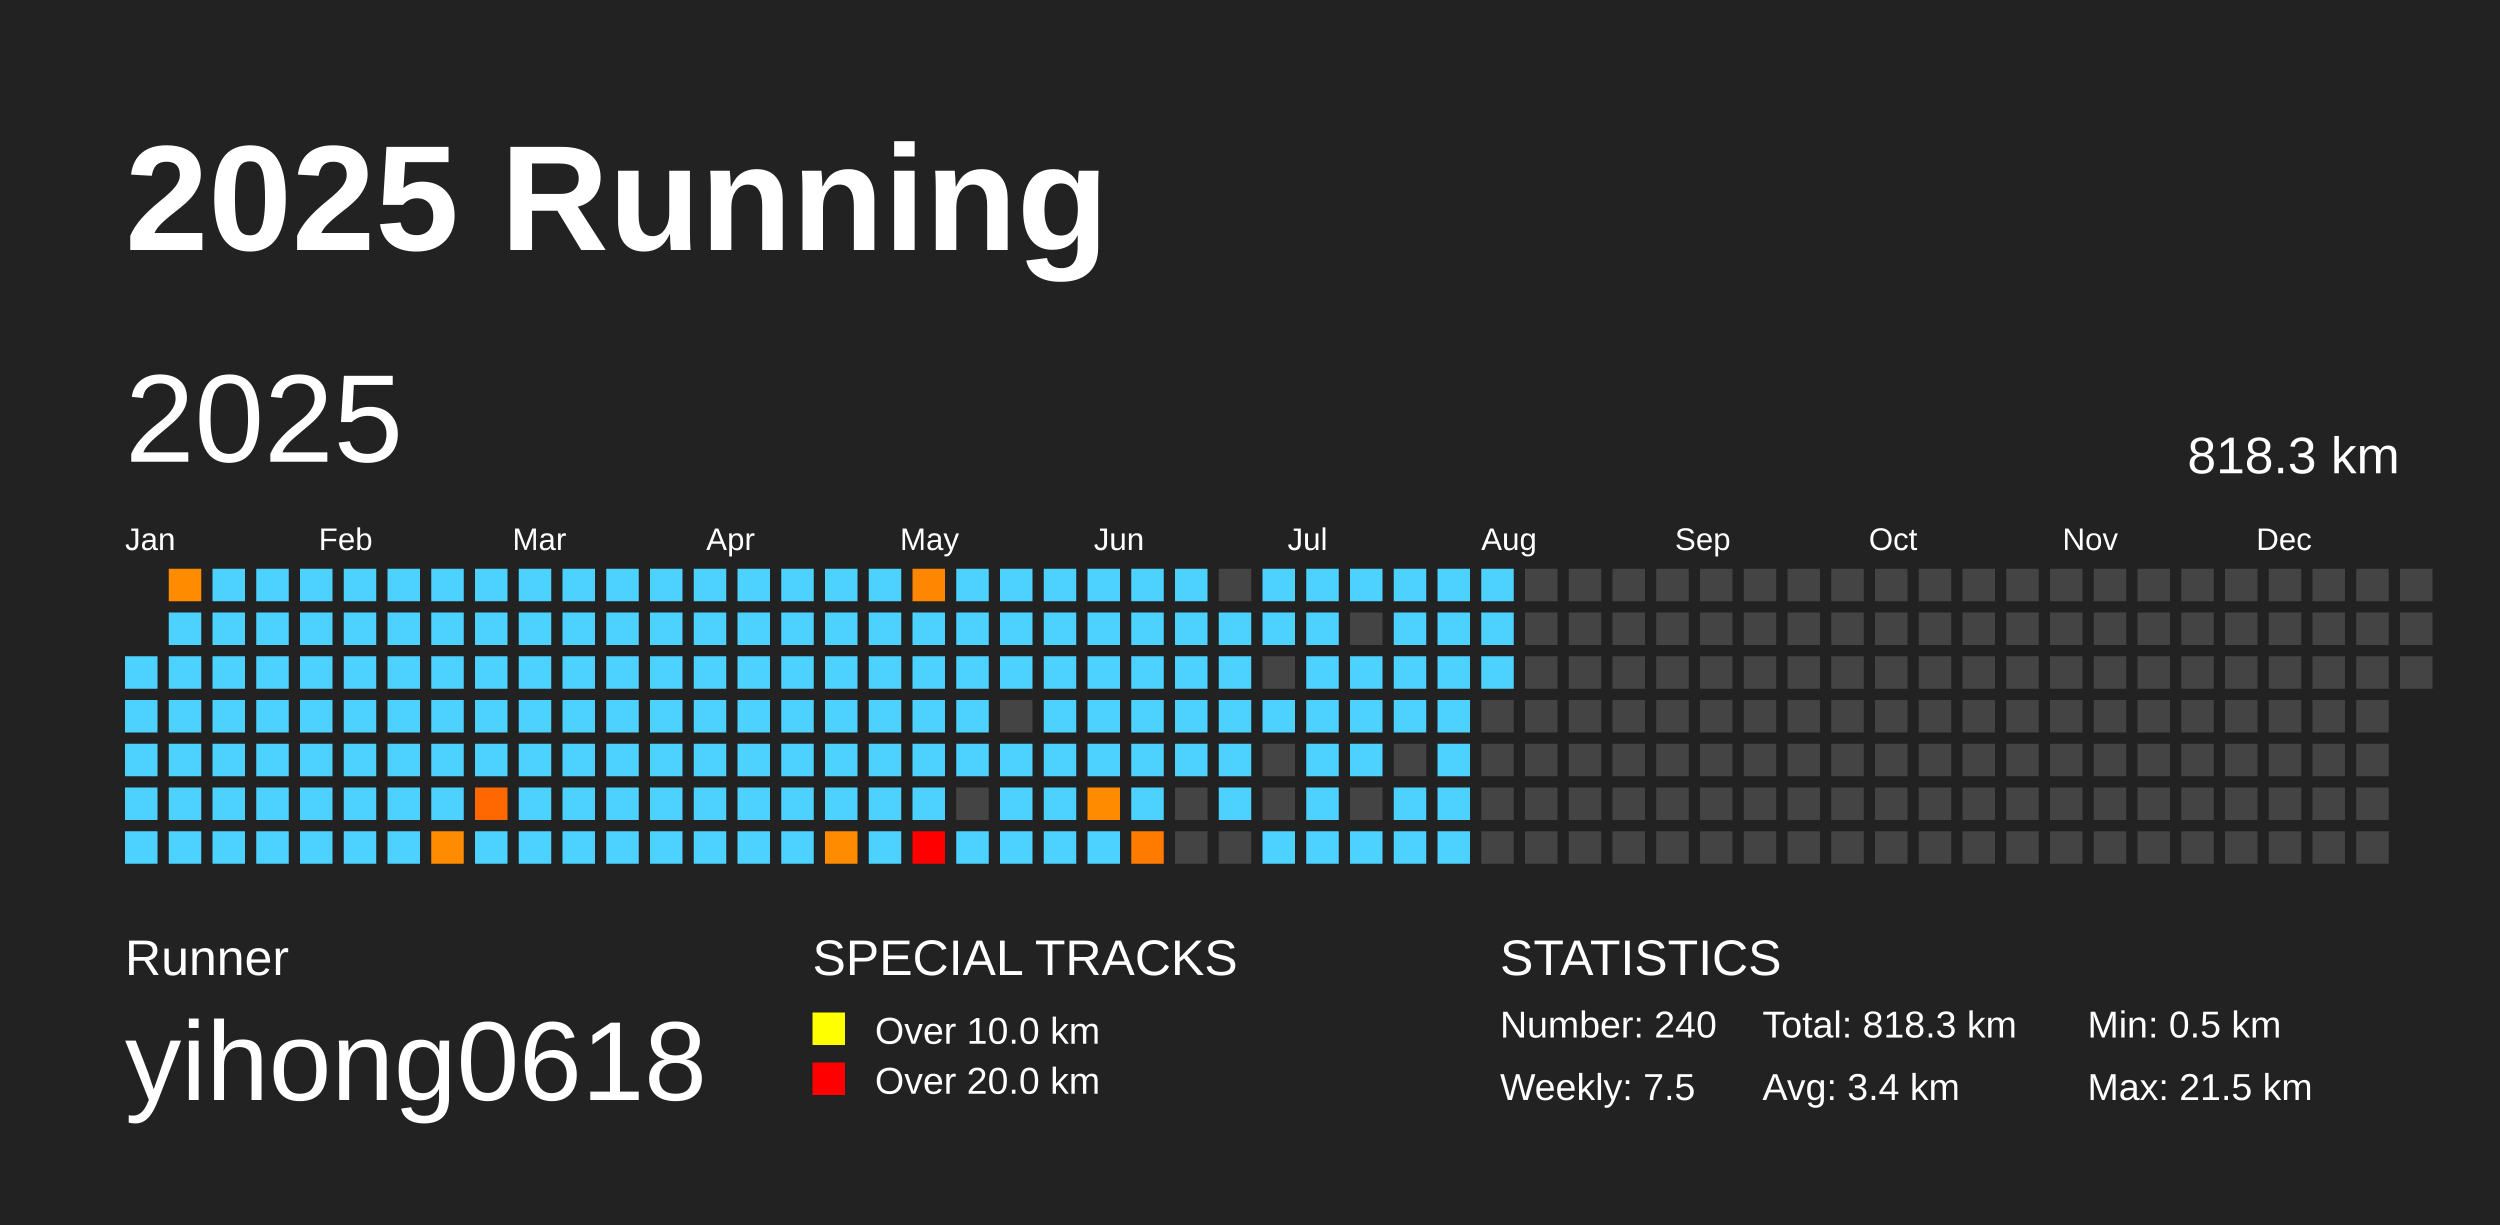
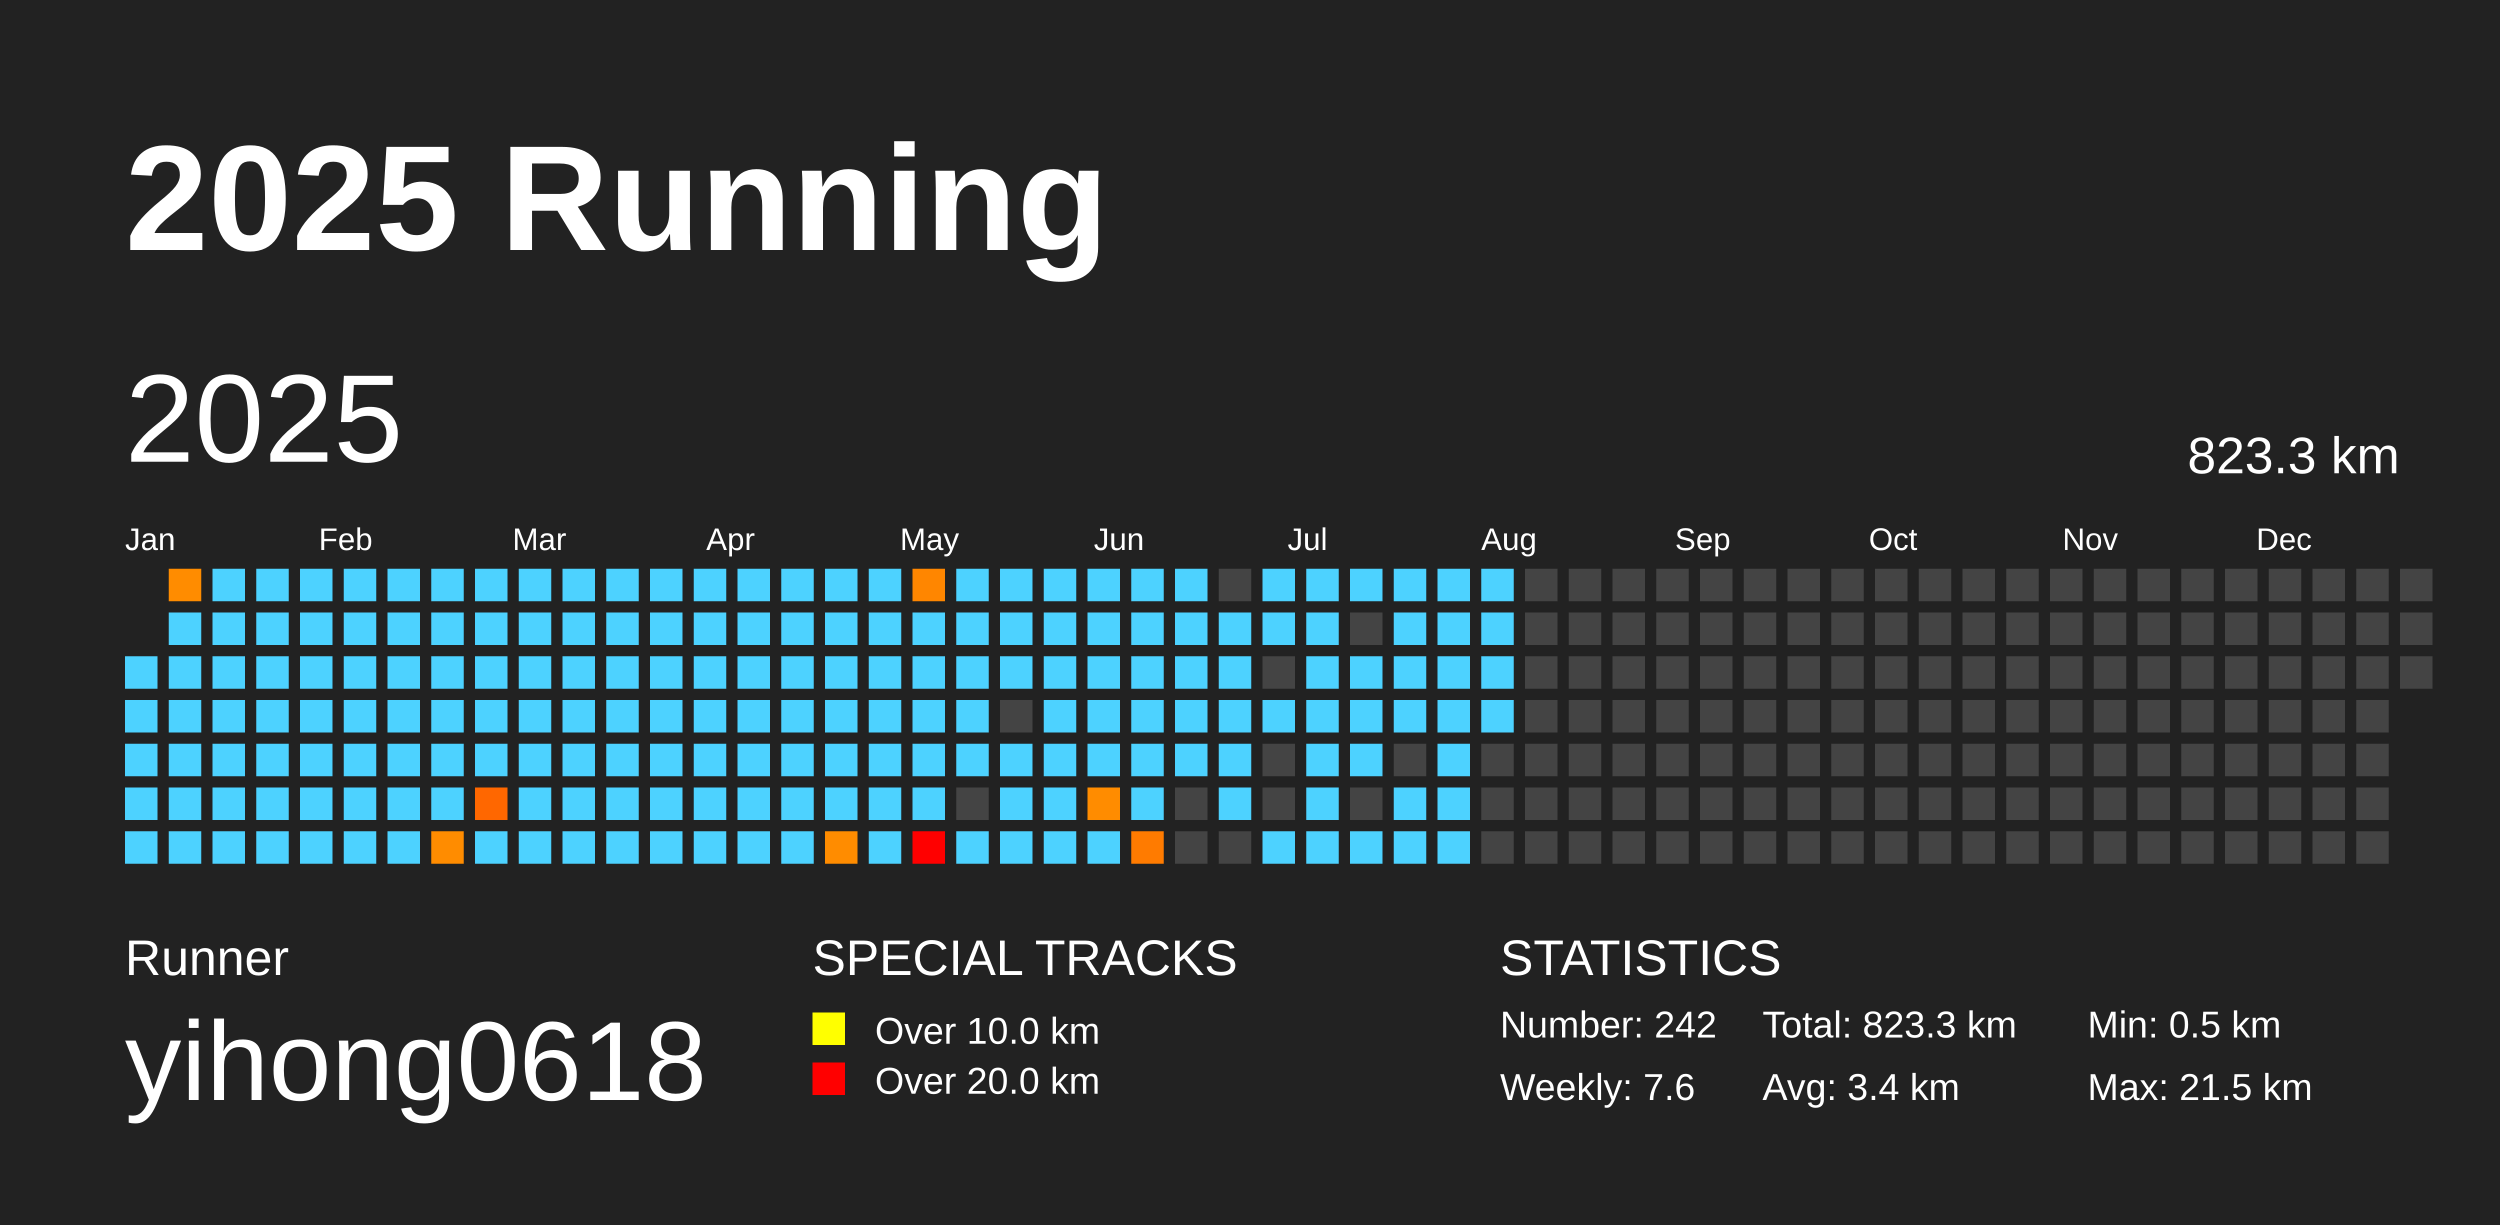
<svg xmlns="http://www.w3.org/2000/svg" baseProfile="full" height="98mm" version="1.1" viewBox="0,0,200,98" width="200mm">
  <defs />
  <rect fill="#222222" height="98" width="200" x="0" y="0" />
  <text fill="#FFFFFF" style="font-size:12px; font-family:Arial; font-weight:bold;" x="10" y="20">2025 Running</text>
  <text fill="#FFFFFF" style="font-size:4px; font-family:Arial" x="10" y="78">Runner</text>
  <text fill="#FFFFFF" style="font-size:9px; font-family:Arial" x="10" y="88">yihong0618</text>
  <text fill="#FFFFFF" style="font-size:4px; font-family:Arial" x="65" y="78">SPECIAL TRACKS</text>
  <rect fill="yellow" height="2.6" width="2.6" x="65" y="81" />
  <text fill="#FFFFFF" style="font-size:3px; font-family:Arial" x="70" y="83.5">Over 10.0 km</text>
  <rect fill="red" height="2.6" width="2.6" x="65" y="85" />
  <text fill="#FFFFFF" style="font-size:3px; font-family:Arial" x="70" y="87.5">Over 20.0 km</text>
  <text fill="#FFFFFF" style="font-size:4px; font-family:Arial" x="120" y="78">STATISTICS</text>
-   <text fill="#FFFFFF" style="font-size:3px; font-family:Arial" x="120" y="83">Number: 240</text>
-   <text fill="#FFFFFF" style="font-size:3px; font-family:Arial" x="120" y="88">Weekly: 7.5</text>
-   <text fill="#FFFFFF" style="font-size:3px; font-family:Arial" x="141" y="83">Total: 818.3 km</text>
+   <text fill="#FFFFFF" style="font-size:3px; font-family:Arial" x="120" y="83">Number: 242</text>
+   <text fill="#FFFFFF" style="font-size:3px; font-family:Arial" x="120" y="88">Weekly: 7.6</text>
+   <text fill="#FFFFFF" style="font-size:3px; font-family:Arial" x="141" y="83">Total: 823.3 km</text>
  <text fill="#FFFFFF" style="font-size:3px; font-family:Arial" x="141" y="88">Avg: 3.4 km</text>
  <text fill="#FFFFFF" style="font-size:3px; font-family:Arial" x="167" y="83">Min: 0.5 km</text>
  <text fill="#FFFFFF" style="font-size:3px; font-family:Arial" x="167" y="88">Max: 21.5 km</text>
  <text dominant-baseline="hanging" fill="#FFFFFF" style="font-size:10.0px; font-family:Arial;" x="10" y="30">2025</text>
-   <text dominant-baseline="hanging" fill="#FFFFFF" style="font-size:4.125px; font-family:Arial;" x="175" y="35">818.3 km</text>
+   <text dominant-baseline="hanging" fill="#FFFFFF" style="font-size:4.125px; font-family:Arial;" x="175" y="35">823.3 km</text>
  <text fill="#FFFFFF" style="font-size:2.5px; font-family:Arial" x="10.0" y="44">Jan</text>
  <text fill="#FFFFFF" style="font-size:2.5px; font-family:Arial" x="25.5" y="44">Feb</text>
  <text fill="#FFFFFF" style="font-size:2.5px; font-family:Arial" x="41.0" y="44">Mar</text>
  <text fill="#FFFFFF" style="font-size:2.5px; font-family:Arial" x="56.5" y="44">Apr</text>
  <text fill="#FFFFFF" style="font-size:2.5px; font-family:Arial" x="72.0" y="44">May</text>
  <text fill="#FFFFFF" style="font-size:2.5px; font-family:Arial" x="87.5" y="44">Jun</text>
  <text fill="#FFFFFF" style="font-size:2.5px; font-family:Arial" x="103.0" y="44">Jul</text>
  <text fill="#FFFFFF" style="font-size:2.5px; font-family:Arial" x="118.5" y="44">Aug</text>
  <text fill="#FFFFFF" style="font-size:2.5px; font-family:Arial" x="134.0" y="44">Sep</text>
  <text fill="#FFFFFF" style="font-size:2.5px; font-family:Arial" x="149.5" y="44">Oct</text>
  <text fill="#FFFFFF" style="font-size:2.5px; font-family:Arial" x="165.0" y="44">Nov</text>
  <text fill="#FFFFFF" style="font-size:2.5px; font-family:Arial" x="180.5" y="44">Dec</text>
  <rect fill="#4dd2ff" height="2.6" width="2.6" x="10.0" y="52.5" />
  <rect fill="#4dd2ff" height="2.6" width="2.6" x="10.0" y="56.0" />
  <rect fill="#4dd2ff" height="2.6" width="2.6" x="10.0" y="59.5" />
  <rect fill="#4dd2ff" height="2.6" width="2.6" x="10.0" y="63.0" />
  <rect fill="#4dd2ff" height="2.6" width="2.6" x="10.0" y="66.5" />
  <rect fill="#ff8c00" height="2.6" width="2.6" x="13.5" y="45.5" />
  <rect fill="#4dd2ff" height="2.6" width="2.6" x="13.5" y="49.0" />
  <rect fill="#4dd2ff" height="2.6" width="2.6" x="13.5" y="52.5" />
  <rect fill="#4dd2ff" height="2.6" width="2.6" x="13.5" y="56.0" />
  <rect fill="#4dd2ff" height="2.6" width="2.6" x="13.5" y="59.5" />
  <rect fill="#4dd2ff" height="2.6" width="2.6" x="13.5" y="63.0" />
  <rect fill="#4dd2ff" height="2.6" width="2.6" x="13.5" y="66.5" />
  <rect fill="#4dd2ff" height="2.6" width="2.6" x="17.0" y="45.5" />
  <rect fill="#4dd2ff" height="2.6" width="2.6" x="17.0" y="49.0" />
  <rect fill="#4dd2ff" height="2.6" width="2.6" x="17.0" y="52.5" />
  <rect fill="#4dd2ff" height="2.6" width="2.6" x="17.0" y="56.0" />
  <rect fill="#4dd2ff" height="2.6" width="2.6" x="17.0" y="59.5" />
  <rect fill="#4dd2ff" height="2.6" width="2.6" x="17.0" y="63.0" />
  <rect fill="#4dd2ff" height="2.6" width="2.6" x="17.0" y="66.5" />
  <rect fill="#4dd2ff" height="2.6" width="2.6" x="20.5" y="45.5" />
  <rect fill="#4dd2ff" height="2.6" width="2.6" x="20.5" y="49.0" />
  <rect fill="#4dd2ff" height="2.6" width="2.6" x="20.5" y="52.5" />
  <rect fill="#4dd2ff" height="2.6" width="2.6" x="20.5" y="56.0" />
  <rect fill="#4dd2ff" height="2.6" width="2.6" x="20.5" y="59.5" />
  <rect fill="#4dd2ff" height="2.6" width="2.6" x="20.5" y="63.0" />
  <rect fill="#4dd2ff" height="2.6" width="2.6" x="20.5" y="66.5" />
  <rect fill="#4dd2ff" height="2.6" width="2.6" x="24.0" y="45.5" />
  <rect fill="#4dd2ff" height="2.6" width="2.6" x="24.0" y="49.0" />
  <rect fill="#4dd2ff" height="2.6" width="2.6" x="24.0" y="52.5" />
  <rect fill="#4dd2ff" height="2.6" width="2.6" x="24.0" y="56.0" />
  <rect fill="#4dd2ff" height="2.6" width="2.6" x="24.0" y="59.5" />
  <rect fill="#4dd2ff" height="2.6" width="2.6" x="24.0" y="63.0" />
  <rect fill="#4dd2ff" height="2.6" width="2.6" x="24.0" y="66.5" />
  <rect fill="#4dd2ff" height="2.6" width="2.6" x="27.5" y="45.5" />
  <rect fill="#4dd2ff" height="2.6" width="2.6" x="27.5" y="49.0" />
  <rect fill="#4dd2ff" height="2.6" width="2.6" x="27.5" y="52.5" />
  <rect fill="#4dd2ff" height="2.6" width="2.6" x="27.5" y="56.0" />
  <rect fill="#4dd2ff" height="2.6" width="2.6" x="27.5" y="59.5" />
  <rect fill="#4dd2ff" height="2.6" width="2.6" x="27.5" y="63.0" />
  <rect fill="#4dd2ff" height="2.6" width="2.6" x="27.5" y="66.5" />
  <rect fill="#4dd2ff" height="2.6" width="2.6" x="31.0" y="45.5" />
  <rect fill="#4dd2ff" height="2.6" width="2.6" x="31.0" y="49.0" />
  <rect fill="#4dd2ff" height="2.6" width="2.6" x="31.0" y="52.5" />
  <rect fill="#4dd2ff" height="2.6" width="2.6" x="31.0" y="56.0" />
  <rect fill="#4dd2ff" height="2.6" width="2.6" x="31.0" y="59.5" />
  <rect fill="#4dd2ff" height="2.6" width="2.6" x="31.0" y="63.0" />
  <rect fill="#4dd2ff" height="2.6" width="2.6" x="31.0" y="66.5" />
  <rect fill="#4dd2ff" height="2.6" width="2.6" x="34.5" y="45.5" />
  <rect fill="#4dd2ff" height="2.6" width="2.6" x="34.5" y="49.0" />
  <rect fill="#4dd2ff" height="2.6" width="2.6" x="34.5" y="52.5" />
  <rect fill="#4dd2ff" height="2.6" width="2.6" x="34.5" y="56.0" />
  <rect fill="#4dd2ff" height="2.6" width="2.6" x="34.5" y="59.5" />
  <rect fill="#4dd2ff" height="2.6" width="2.6" x="34.5" y="63.0" />
  <rect fill="#ff8c00" height="2.6" width="2.6" x="34.5" y="66.5" />
  <rect fill="#4dd2ff" height="2.6" width="2.6" x="38.0" y="45.5" />
  <rect fill="#4dd2ff" height="2.6" width="2.6" x="38.0" y="49.0" />
  <rect fill="#4dd2ff" height="2.6" width="2.6" x="38.0" y="52.5" />
  <rect fill="#4dd2ff" height="2.6" width="2.6" x="38.0" y="56.0" />
  <rect fill="#4dd2ff" height="2.6" width="2.6" x="38.0" y="59.5" />
  <rect fill="#ff6700" height="2.6" width="2.6" x="38.0" y="63.0" />
  <rect fill="#4dd2ff" height="2.6" width="2.6" x="38.0" y="66.5" />
  <rect fill="#4dd2ff" height="2.6" width="2.6" x="41.5" y="45.5" />
  <rect fill="#4dd2ff" height="2.6" width="2.6" x="41.5" y="49.0" />
  <rect fill="#4dd2ff" height="2.6" width="2.6" x="41.5" y="52.5" />
  <rect fill="#4dd2ff" height="2.6" width="2.6" x="41.5" y="56.0" />
  <rect fill="#4dd2ff" height="2.6" width="2.6" x="41.5" y="59.5" />
  <rect fill="#4dd2ff" height="2.6" width="2.6" x="41.5" y="63.0" />
  <rect fill="#4dd2ff" height="2.6" width="2.6" x="41.5" y="66.5" />
  <rect fill="#4dd2ff" height="2.6" width="2.6" x="45.0" y="45.5" />
  <rect fill="#4dd2ff" height="2.6" width="2.6" x="45.0" y="49.0" />
  <rect fill="#4dd2ff" height="2.6" width="2.6" x="45.0" y="52.5" />
  <rect fill="#4dd2ff" height="2.6" width="2.6" x="45.0" y="56.0" />
  <rect fill="#4dd2ff" height="2.6" width="2.6" x="45.0" y="59.5" />
  <rect fill="#4dd2ff" height="2.6" width="2.6" x="45.0" y="63.0" />
  <rect fill="#4dd2ff" height="2.6" width="2.6" x="45.0" y="66.5" />
  <rect fill="#4dd2ff" height="2.6" width="2.6" x="48.5" y="45.5" />
  <rect fill="#4dd2ff" height="2.6" width="2.6" x="48.5" y="49.0" />
  <rect fill="#4dd2ff" height="2.6" width="2.6" x="48.5" y="52.5" />
  <rect fill="#4dd2ff" height="2.6" width="2.6" x="48.5" y="56.0" />
  <rect fill="#4dd2ff" height="2.6" width="2.6" x="48.5" y="59.5" />
  <rect fill="#4dd2ff" height="2.6" width="2.6" x="48.5" y="63.0" />
  <rect fill="#4dd2ff" height="2.6" width="2.6" x="48.5" y="66.5" />
  <rect fill="#4dd2ff" height="2.6" width="2.6" x="52.0" y="45.5" />
  <rect fill="#4dd2ff" height="2.6" width="2.6" x="52.0" y="49.0" />
  <rect fill="#4dd2ff" height="2.6" width="2.6" x="52.0" y="52.5" />
  <rect fill="#4dd2ff" height="2.6" width="2.6" x="52.0" y="56.0" />
  <rect fill="#4dd2ff" height="2.6" width="2.6" x="52.0" y="59.5" />
  <rect fill="#4dd2ff" height="2.6" width="2.6" x="52.0" y="63.0" />
  <rect fill="#4dd2ff" height="2.6" width="2.6" x="52.0" y="66.5" />
  <rect fill="#4dd2ff" height="2.6" width="2.6" x="55.5" y="45.5" />
  <rect fill="#4dd2ff" height="2.6" width="2.6" x="55.5" y="49.0" />
  <rect fill="#4dd2ff" height="2.6" width="2.6" x="55.5" y="52.5" />
  <rect fill="#4dd2ff" height="2.6" width="2.6" x="55.5" y="56.0" />
  <rect fill="#4dd2ff" height="2.6" width="2.6" x="55.5" y="59.5" />
  <rect fill="#4dd2ff" height="2.6" width="2.6" x="55.5" y="63.0" />
  <rect fill="#4dd2ff" height="2.6" width="2.6" x="55.5" y="66.5" />
  <rect fill="#4dd2ff" height="2.6" width="2.6" x="59.0" y="45.5" />
  <rect fill="#4dd2ff" height="2.6" width="2.6" x="59.0" y="49.0" />
  <rect fill="#4dd2ff" height="2.6" width="2.6" x="59.0" y="52.5" />
  <rect fill="#4dd2ff" height="2.6" width="2.6" x="59.0" y="56.0" />
  <rect fill="#4dd2ff" height="2.6" width="2.6" x="59.0" y="59.5" />
  <rect fill="#4dd2ff" height="2.6" width="2.6" x="59.0" y="63.0" />
  <rect fill="#4dd2ff" height="2.6" width="2.6" x="59.0" y="66.5" />
  <rect fill="#4dd2ff" height="2.6" width="2.6" x="62.5" y="45.5" />
  <rect fill="#4dd2ff" height="2.6" width="2.6" x="62.5" y="49.0" />
  <rect fill="#4dd2ff" height="2.6" width="2.6" x="62.5" y="52.5" />
  <rect fill="#4dd2ff" height="2.6" width="2.6" x="62.5" y="56.0" />
  <rect fill="#4dd2ff" height="2.6" width="2.6" x="62.5" y="59.5" />
  <rect fill="#4dd2ff" height="2.6" width="2.6" x="62.5" y="63.0" />
  <rect fill="#4dd2ff" height="2.6" width="2.6" x="62.5" y="66.5" />
  <rect fill="#4dd2ff" height="2.6" width="2.6" x="66.0" y="45.5" />
  <rect fill="#4dd2ff" height="2.6" width="2.6" x="66.0" y="49.0" />
  <rect fill="#4dd2ff" height="2.6" width="2.6" x="66.0" y="52.5" />
  <rect fill="#4dd2ff" height="2.6" width="2.6" x="66.0" y="56.0" />
  <rect fill="#4dd2ff" height="2.6" width="2.6" x="66.0" y="59.5" />
  <rect fill="#4dd2ff" height="2.6" width="2.6" x="66.0" y="63.0" />
  <rect fill="#ff8c00" height="2.6" width="2.6" x="66.0" y="66.5" />
  <rect fill="#4dd2ff" height="2.6" width="2.6" x="69.5" y="45.5" />
  <rect fill="#4dd2ff" height="2.6" width="2.6" x="69.5" y="49.0" />
  <rect fill="#4dd2ff" height="2.6" width="2.6" x="69.5" y="52.5" />
  <rect fill="#4dd2ff" height="2.6" width="2.6" x="69.5" y="56.0" />
  <rect fill="#4dd2ff" height="2.6" width="2.6" x="69.5" y="59.5" />
  <rect fill="#4dd2ff" height="2.6" width="2.6" x="69.5" y="63.0" />
  <rect fill="#4dd2ff" height="2.6" width="2.6" x="69.5" y="66.5" />
  <rect fill="#ff8600" height="2.6" width="2.6" x="73.0" y="45.5" />
  <rect fill="#4dd2ff" height="2.6" width="2.6" x="73.0" y="49.0" />
  <rect fill="#4dd2ff" height="2.6" width="2.6" x="73.0" y="52.5" />
  <rect fill="#4dd2ff" height="2.6" width="2.6" x="73.0" y="56.0" />
  <rect fill="#4dd2ff" height="2.6" width="2.6" x="73.0" y="59.5" />
  <rect fill="#4dd2ff" height="2.6" width="2.6" x="73.0" y="63.0" />
  <rect fill="red" height="2.6" width="2.6" x="73.0" y="66.5" />
  <rect fill="#4dd2ff" height="2.6" width="2.6" x="76.5" y="45.5" />
  <rect fill="#4dd2ff" height="2.6" width="2.6" x="76.5" y="49.0" />
  <rect fill="#4dd2ff" height="2.6" width="2.6" x="76.5" y="52.5" />
  <rect fill="#4dd2ff" height="2.6" width="2.6" x="76.5" y="56.0" />
  <rect fill="#4dd2ff" height="2.6" width="2.6" x="76.5" y="59.5" />
  <rect fill="#444444" height="2.6" width="2.6" x="76.5" y="63.0" />
  <rect fill="#4dd2ff" height="2.6" width="2.6" x="76.5" y="66.5" />
  <rect fill="#4dd2ff" height="2.6" width="2.6" x="80.0" y="45.5" />
  <rect fill="#4dd2ff" height="2.6" width="2.6" x="80.0" y="49.0" />
  <rect fill="#4dd2ff" height="2.6" width="2.6" x="80.0" y="52.5" />
  <rect fill="#444444" height="2.6" width="2.6" x="80.0" y="56.0" />
  <rect fill="#4dd2ff" height="2.6" width="2.6" x="80.0" y="59.5" />
  <rect fill="#4dd2ff" height="2.6" width="2.6" x="80.0" y="63.0" />
  <rect fill="#4dd2ff" height="2.6" width="2.6" x="80.0" y="66.5" />
  <rect fill="#4dd2ff" height="2.6" width="2.6" x="83.5" y="45.5" />
  <rect fill="#4dd2ff" height="2.6" width="2.6" x="83.5" y="49.0" />
  <rect fill="#4dd2ff" height="2.6" width="2.6" x="83.5" y="52.5" />
  <rect fill="#4dd2ff" height="2.6" width="2.6" x="83.5" y="56.0" />
  <rect fill="#4dd2ff" height="2.6" width="2.6" x="83.5" y="59.5" />
  <rect fill="#4dd2ff" height="2.6" width="2.6" x="83.5" y="63.0" />
  <rect fill="#4dd2ff" height="2.6" width="2.6" x="83.5" y="66.5" />
  <rect fill="#4dd2ff" height="2.6" width="2.6" x="87.0" y="45.5" />
  <rect fill="#4dd2ff" height="2.6" width="2.6" x="87.0" y="49.0" />
  <rect fill="#4dd2ff" height="2.6" width="2.6" x="87.0" y="52.5" />
  <rect fill="#4dd2ff" height="2.6" width="2.6" x="87.0" y="56.0" />
  <rect fill="#4dd2ff" height="2.6" width="2.6" x="87.0" y="59.5" />
  <rect fill="#ff8c00" height="2.6" width="2.6" x="87.0" y="63.0" />
  <rect fill="#4dd2ff" height="2.6" width="2.6" x="87.0" y="66.5" />
  <rect fill="#4dd2ff" height="2.6" width="2.6" x="90.5" y="45.5" />
  <rect fill="#4dd2ff" height="2.6" width="2.6" x="90.5" y="49.0" />
  <rect fill="#4dd2ff" height="2.6" width="2.6" x="90.5" y="52.5" />
  <rect fill="#4dd2ff" height="2.6" width="2.6" x="90.5" y="56.0" />
  <rect fill="#4dd2ff" height="2.6" width="2.6" x="90.5" y="59.5" />
  <rect fill="#4dd2ff" height="2.6" width="2.6" x="90.5" y="63.0" />
  <rect fill="#ff7b00" height="2.6" width="2.6" x="90.5" y="66.5" />
  <rect fill="#4dd2ff" height="2.6" width="2.6" x="94.0" y="45.5" />
  <rect fill="#4dd2ff" height="2.6" width="2.6" x="94.0" y="49.0" />
  <rect fill="#4dd2ff" height="2.6" width="2.6" x="94.0" y="52.5" />
  <rect fill="#4dd2ff" height="2.6" width="2.6" x="94.0" y="56.0" />
  <rect fill="#4dd2ff" height="2.6" width="2.6" x="94.0" y="59.5" />
  <rect fill="#444444" height="2.6" width="2.6" x="94.0" y="63.0" />
  <rect fill="#444444" height="2.6" width="2.6" x="94.0" y="66.5" />
  <rect fill="#444444" height="2.6" width="2.6" x="97.5" y="45.5" />
  <rect fill="#4dd2ff" height="2.6" width="2.6" x="97.5" y="49.0" />
  <rect fill="#4dd2ff" height="2.6" width="2.6" x="97.5" y="52.5" />
  <rect fill="#4dd2ff" height="2.6" width="2.6" x="97.5" y="56.0" />
  <rect fill="#4dd2ff" height="2.6" width="2.6" x="97.5" y="59.5" />
  <rect fill="#4dd2ff" height="2.6" width="2.6" x="97.5" y="63.0" />
  <rect fill="#444444" height="2.6" width="2.6" x="97.5" y="66.5" />
  <rect fill="#4dd2ff" height="2.6" width="2.6" x="101.0" y="45.5" />
  <rect fill="#4dd2ff" height="2.6" width="2.6" x="101.0" y="49.0" />
  <rect fill="#444444" height="2.6" width="2.6" x="101.0" y="52.5" />
  <rect fill="#4dd2ff" height="2.6" width="2.6" x="101.0" y="56.0" />
  <rect fill="#444444" height="2.6" width="2.6" x="101.0" y="59.5" />
  <rect fill="#444444" height="2.6" width="2.6" x="101.0" y="63.0" />
  <rect fill="#4dd2ff" height="2.6" width="2.6" x="101.0" y="66.5" />
  <rect fill="#4dd2ff" height="2.6" width="2.6" x="104.5" y="45.5" />
  <rect fill="#4dd2ff" height="2.6" width="2.6" x="104.5" y="49.0" />
  <rect fill="#4dd2ff" height="2.6" width="2.6" x="104.5" y="52.5" />
  <rect fill="#4dd2ff" height="2.6" width="2.6" x="104.5" y="56.0" />
  <rect fill="#4dd2ff" height="2.6" width="2.6" x="104.5" y="59.5" />
  <rect fill="#4dd2ff" height="2.6" width="2.6" x="104.5" y="63.0" />
  <rect fill="#4dd2ff" height="2.6" width="2.6" x="104.5" y="66.5" />
  <rect fill="#4dd2ff" height="2.6" width="2.6" x="108.0" y="45.5" />
  <rect fill="#444444" height="2.6" width="2.6" x="108.0" y="49.0" />
  <rect fill="#4dd2ff" height="2.6" width="2.6" x="108.0" y="52.5" />
  <rect fill="#4dd2ff" height="2.6" width="2.6" x="108.0" y="56.0" />
  <rect fill="#4dd2ff" height="2.6" width="2.6" x="108.0" y="59.5" />
  <rect fill="#444444" height="2.6" width="2.6" x="108.0" y="63.0" />
  <rect fill="#4dd2ff" height="2.6" width="2.6" x="108.0" y="66.5" />
  <rect fill="#4dd2ff" height="2.6" width="2.6" x="111.5" y="45.5" />
  <rect fill="#4dd2ff" height="2.6" width="2.6" x="111.5" y="49.0" />
  <rect fill="#4dd2ff" height="2.6" width="2.6" x="111.5" y="52.5" />
  <rect fill="#4dd2ff" height="2.6" width="2.6" x="111.5" y="56.0" />
  <rect fill="#444444" height="2.6" width="2.6" x="111.5" y="59.5" />
  <rect fill="#4dd2ff" height="2.6" width="2.6" x="111.5" y="63.0" />
  <rect fill="#4dd2ff" height="2.6" width="2.6" x="111.5" y="66.5" />
  <rect fill="#4dd2ff" height="2.6" width="2.6" x="115.0" y="45.5" />
  <rect fill="#4dd2ff" height="2.6" width="2.6" x="115.0" y="49.0" />
  <rect fill="#4dd2ff" height="2.6" width="2.6" x="115.0" y="52.5" />
  <rect fill="#4dd2ff" height="2.6" width="2.6" x="115.0" y="56.0" />
  <rect fill="#4dd2ff" height="2.6" width="2.6" x="115.0" y="59.5" />
  <rect fill="#4dd2ff" height="2.6" width="2.6" x="115.0" y="63.0" />
  <rect fill="#4dd2ff" height="2.6" width="2.6" x="115.0" y="66.5" />
  <rect fill="#4dd2ff" height="2.6" width="2.6" x="118.5" y="45.5" />
  <rect fill="#4dd2ff" height="2.6" width="2.6" x="118.5" y="49.0" />
  <rect fill="#4dd2ff" height="2.6" width="2.6" x="118.5" y="52.5" />
-   <rect fill="#444444" height="2.6" width="2.6" x="118.5" y="56.0" />
+   <rect fill="#4dd2ff" height="2.6" width="2.6" x="118.5" y="56.0" />
  <rect fill="#444444" height="2.6" width="2.6" x="118.5" y="59.5" />
  <rect fill="#444444" height="2.6" width="2.6" x="118.5" y="63.0" />
  <rect fill="#444444" height="2.6" width="2.6" x="118.5" y="66.5" />
  <rect fill="#444444" height="2.6" width="2.6" x="122.0" y="45.5" />
  <rect fill="#444444" height="2.6" width="2.6" x="122.0" y="49.0" />
  <rect fill="#444444" height="2.6" width="2.6" x="122.0" y="52.5" />
  <rect fill="#444444" height="2.6" width="2.6" x="122.0" y="56.0" />
  <rect fill="#444444" height="2.6" width="2.6" x="122.0" y="59.5" />
  <rect fill="#444444" height="2.6" width="2.6" x="122.0" y="63.0" />
  <rect fill="#444444" height="2.6" width="2.6" x="122.0" y="66.5" />
  <rect fill="#444444" height="2.6" width="2.6" x="125.5" y="45.5" />
  <rect fill="#444444" height="2.6" width="2.6" x="125.5" y="49.0" />
  <rect fill="#444444" height="2.6" width="2.6" x="125.5" y="52.5" />
  <rect fill="#444444" height="2.6" width="2.6" x="125.5" y="56.0" />
  <rect fill="#444444" height="2.6" width="2.6" x="125.5" y="59.5" />
  <rect fill="#444444" height="2.6" width="2.6" x="125.5" y="63.0" />
  <rect fill="#444444" height="2.6" width="2.6" x="125.5" y="66.5" />
  <rect fill="#444444" height="2.6" width="2.6" x="129.0" y="45.5" />
  <rect fill="#444444" height="2.6" width="2.6" x="129.0" y="49.0" />
  <rect fill="#444444" height="2.6" width="2.6" x="129.0" y="52.5" />
  <rect fill="#444444" height="2.6" width="2.6" x="129.0" y="56.0" />
  <rect fill="#444444" height="2.6" width="2.6" x="129.0" y="59.5" />
  <rect fill="#444444" height="2.6" width="2.6" x="129.0" y="63.0" />
  <rect fill="#444444" height="2.6" width="2.6" x="129.0" y="66.5" />
  <rect fill="#444444" height="2.6" width="2.6" x="132.5" y="45.5" />
  <rect fill="#444444" height="2.6" width="2.6" x="132.5" y="49.0" />
  <rect fill="#444444" height="2.6" width="2.6" x="132.5" y="52.5" />
  <rect fill="#444444" height="2.6" width="2.6" x="132.5" y="56.0" />
  <rect fill="#444444" height="2.6" width="2.6" x="132.5" y="59.5" />
  <rect fill="#444444" height="2.6" width="2.6" x="132.5" y="63.0" />
  <rect fill="#444444" height="2.6" width="2.6" x="132.5" y="66.5" />
  <rect fill="#444444" height="2.6" width="2.6" x="136.0" y="45.5" />
  <rect fill="#444444" height="2.6" width="2.6" x="136.0" y="49.0" />
  <rect fill="#444444" height="2.6" width="2.6" x="136.0" y="52.5" />
  <rect fill="#444444" height="2.6" width="2.6" x="136.0" y="56.0" />
  <rect fill="#444444" height="2.6" width="2.6" x="136.0" y="59.5" />
  <rect fill="#444444" height="2.6" width="2.6" x="136.0" y="63.0" />
  <rect fill="#444444" height="2.6" width="2.6" x="136.0" y="66.5" />
  <rect fill="#444444" height="2.6" width="2.6" x="139.5" y="45.5" />
  <rect fill="#444444" height="2.6" width="2.6" x="139.5" y="49.0" />
  <rect fill="#444444" height="2.6" width="2.6" x="139.5" y="52.5" />
  <rect fill="#444444" height="2.6" width="2.6" x="139.5" y="56.0" />
  <rect fill="#444444" height="2.6" width="2.6" x="139.5" y="59.5" />
  <rect fill="#444444" height="2.6" width="2.6" x="139.5" y="63.0" />
  <rect fill="#444444" height="2.6" width="2.6" x="139.5" y="66.5" />
  <rect fill="#444444" height="2.6" width="2.6" x="143.0" y="45.5" />
  <rect fill="#444444" height="2.6" width="2.6" x="143.0" y="49.0" />
  <rect fill="#444444" height="2.6" width="2.6" x="143.0" y="52.5" />
  <rect fill="#444444" height="2.6" width="2.6" x="143.0" y="56.0" />
  <rect fill="#444444" height="2.6" width="2.6" x="143.0" y="59.5" />
  <rect fill="#444444" height="2.6" width="2.6" x="143.0" y="63.0" />
  <rect fill="#444444" height="2.6" width="2.6" x="143.0" y="66.5" />
  <rect fill="#444444" height="2.6" width="2.6" x="146.5" y="45.5" />
  <rect fill="#444444" height="2.6" width="2.6" x="146.5" y="49.0" />
  <rect fill="#444444" height="2.6" width="2.6" x="146.5" y="52.5" />
  <rect fill="#444444" height="2.6" width="2.6" x="146.5" y="56.0" />
  <rect fill="#444444" height="2.6" width="2.6" x="146.5" y="59.5" />
  <rect fill="#444444" height="2.6" width="2.6" x="146.5" y="63.0" />
  <rect fill="#444444" height="2.6" width="2.6" x="146.5" y="66.5" />
  <rect fill="#444444" height="2.6" width="2.6" x="150.0" y="45.5" />
  <rect fill="#444444" height="2.6" width="2.6" x="150.0" y="49.0" />
  <rect fill="#444444" height="2.6" width="2.6" x="150.0" y="52.5" />
  <rect fill="#444444" height="2.6" width="2.6" x="150.0" y="56.0" />
  <rect fill="#444444" height="2.6" width="2.6" x="150.0" y="59.5" />
  <rect fill="#444444" height="2.6" width="2.6" x="150.0" y="63.0" />
  <rect fill="#444444" height="2.6" width="2.6" x="150.0" y="66.5" />
  <rect fill="#444444" height="2.6" width="2.6" x="153.5" y="45.5" />
  <rect fill="#444444" height="2.6" width="2.6" x="153.5" y="49.0" />
  <rect fill="#444444" height="2.6" width="2.6" x="153.5" y="52.5" />
  <rect fill="#444444" height="2.6" width="2.6" x="153.5" y="56.0" />
  <rect fill="#444444" height="2.6" width="2.6" x="153.5" y="59.5" />
  <rect fill="#444444" height="2.6" width="2.6" x="153.5" y="63.0" />
  <rect fill="#444444" height="2.6" width="2.6" x="153.5" y="66.5" />
  <rect fill="#444444" height="2.6" width="2.6" x="157.0" y="45.5" />
  <rect fill="#444444" height="2.6" width="2.6" x="157.0" y="49.0" />
  <rect fill="#444444" height="2.6" width="2.6" x="157.0" y="52.5" />
  <rect fill="#444444" height="2.6" width="2.6" x="157.0" y="56.0" />
  <rect fill="#444444" height="2.6" width="2.6" x="157.0" y="59.5" />
  <rect fill="#444444" height="2.6" width="2.6" x="157.0" y="63.0" />
  <rect fill="#444444" height="2.6" width="2.6" x="157.0" y="66.5" />
  <rect fill="#444444" height="2.6" width="2.6" x="160.5" y="45.5" />
  <rect fill="#444444" height="2.6" width="2.6" x="160.5" y="49.0" />
  <rect fill="#444444" height="2.6" width="2.6" x="160.5" y="52.5" />
  <rect fill="#444444" height="2.6" width="2.6" x="160.5" y="56.0" />
  <rect fill="#444444" height="2.6" width="2.6" x="160.5" y="59.5" />
  <rect fill="#444444" height="2.6" width="2.6" x="160.5" y="63.0" />
  <rect fill="#444444" height="2.6" width="2.6" x="160.5" y="66.5" />
  <rect fill="#444444" height="2.6" width="2.6" x="164.0" y="45.5" />
  <rect fill="#444444" height="2.6" width="2.6" x="164.0" y="49.0" />
  <rect fill="#444444" height="2.6" width="2.6" x="164.0" y="52.5" />
  <rect fill="#444444" height="2.6" width="2.6" x="164.0" y="56.0" />
  <rect fill="#444444" height="2.6" width="2.6" x="164.0" y="59.5" />
  <rect fill="#444444" height="2.6" width="2.6" x="164.0" y="63.0" />
  <rect fill="#444444" height="2.6" width="2.6" x="164.0" y="66.5" />
  <rect fill="#444444" height="2.6" width="2.6" x="167.5" y="45.5" />
  <rect fill="#444444" height="2.6" width="2.6" x="167.5" y="49.0" />
  <rect fill="#444444" height="2.6" width="2.6" x="167.5" y="52.5" />
  <rect fill="#444444" height="2.6" width="2.6" x="167.5" y="56.0" />
  <rect fill="#444444" height="2.6" width="2.6" x="167.5" y="59.5" />
  <rect fill="#444444" height="2.6" width="2.6" x="167.5" y="63.0" />
  <rect fill="#444444" height="2.6" width="2.6" x="167.5" y="66.5" />
  <rect fill="#444444" height="2.6" width="2.6" x="171.0" y="45.5" />
  <rect fill="#444444" height="2.6" width="2.6" x="171.0" y="49.0" />
  <rect fill="#444444" height="2.6" width="2.6" x="171.0" y="52.5" />
  <rect fill="#444444" height="2.6" width="2.6" x="171.0" y="56.0" />
  <rect fill="#444444" height="2.6" width="2.6" x="171.0" y="59.5" />
  <rect fill="#444444" height="2.6" width="2.6" x="171.0" y="63.0" />
  <rect fill="#444444" height="2.6" width="2.6" x="171.0" y="66.5" />
  <rect fill="#444444" height="2.6" width="2.6" x="174.5" y="45.5" />
  <rect fill="#444444" height="2.6" width="2.6" x="174.5" y="49.0" />
  <rect fill="#444444" height="2.6" width="2.6" x="174.5" y="52.5" />
  <rect fill="#444444" height="2.6" width="2.6" x="174.5" y="56.0" />
  <rect fill="#444444" height="2.6" width="2.6" x="174.5" y="59.5" />
  <rect fill="#444444" height="2.6" width="2.6" x="174.5" y="63.0" />
  <rect fill="#444444" height="2.6" width="2.6" x="174.5" y="66.5" />
  <rect fill="#444444" height="2.6" width="2.6" x="178.0" y="45.5" />
  <rect fill="#444444" height="2.6" width="2.6" x="178.0" y="49.0" />
  <rect fill="#444444" height="2.6" width="2.6" x="178.0" y="52.5" />
  <rect fill="#444444" height="2.6" width="2.6" x="178.0" y="56.0" />
  <rect fill="#444444" height="2.6" width="2.6" x="178.0" y="59.5" />
  <rect fill="#444444" height="2.6" width="2.6" x="178.0" y="63.0" />
  <rect fill="#444444" height="2.6" width="2.6" x="178.0" y="66.5" />
  <rect fill="#444444" height="2.6" width="2.6" x="181.5" y="45.5" />
  <rect fill="#444444" height="2.6" width="2.6" x="181.5" y="49.0" />
  <rect fill="#444444" height="2.6" width="2.6" x="181.5" y="52.5" />
  <rect fill="#444444" height="2.6" width="2.6" x="181.5" y="56.0" />
  <rect fill="#444444" height="2.6" width="2.6" x="181.5" y="59.5" />
  <rect fill="#444444" height="2.6" width="2.6" x="181.5" y="63.0" />
  <rect fill="#444444" height="2.6" width="2.6" x="181.5" y="66.5" />
  <rect fill="#444444" height="2.6" width="2.6" x="185.0" y="45.5" />
  <rect fill="#444444" height="2.6" width="2.6" x="185.0" y="49.0" />
  <rect fill="#444444" height="2.6" width="2.6" x="185.0" y="52.5" />
  <rect fill="#444444" height="2.6" width="2.6" x="185.0" y="56.0" />
  <rect fill="#444444" height="2.6" width="2.6" x="185.0" y="59.5" />
  <rect fill="#444444" height="2.6" width="2.6" x="185.0" y="63.0" />
  <rect fill="#444444" height="2.6" width="2.6" x="185.0" y="66.5" />
  <rect fill="#444444" height="2.6" width="2.6" x="188.5" y="45.5" />
  <rect fill="#444444" height="2.6" width="2.6" x="188.5" y="49.0" />
  <rect fill="#444444" height="2.6" width="2.6" x="188.5" y="52.5" />
  <rect fill="#444444" height="2.6" width="2.6" x="188.5" y="56.0" />
  <rect fill="#444444" height="2.6" width="2.6" x="188.5" y="59.5" />
  <rect fill="#444444" height="2.6" width="2.6" x="188.5" y="63.0" />
  <rect fill="#444444" height="2.6" width="2.6" x="188.5" y="66.5" />
  <rect fill="#444444" height="2.6" width="2.6" x="192.0" y="45.5" />
  <rect fill="#444444" height="2.6" width="2.6" x="192.0" y="49.0" />
  <rect fill="#444444" height="2.6" width="2.6" x="192.0" y="52.5" />
</svg>
